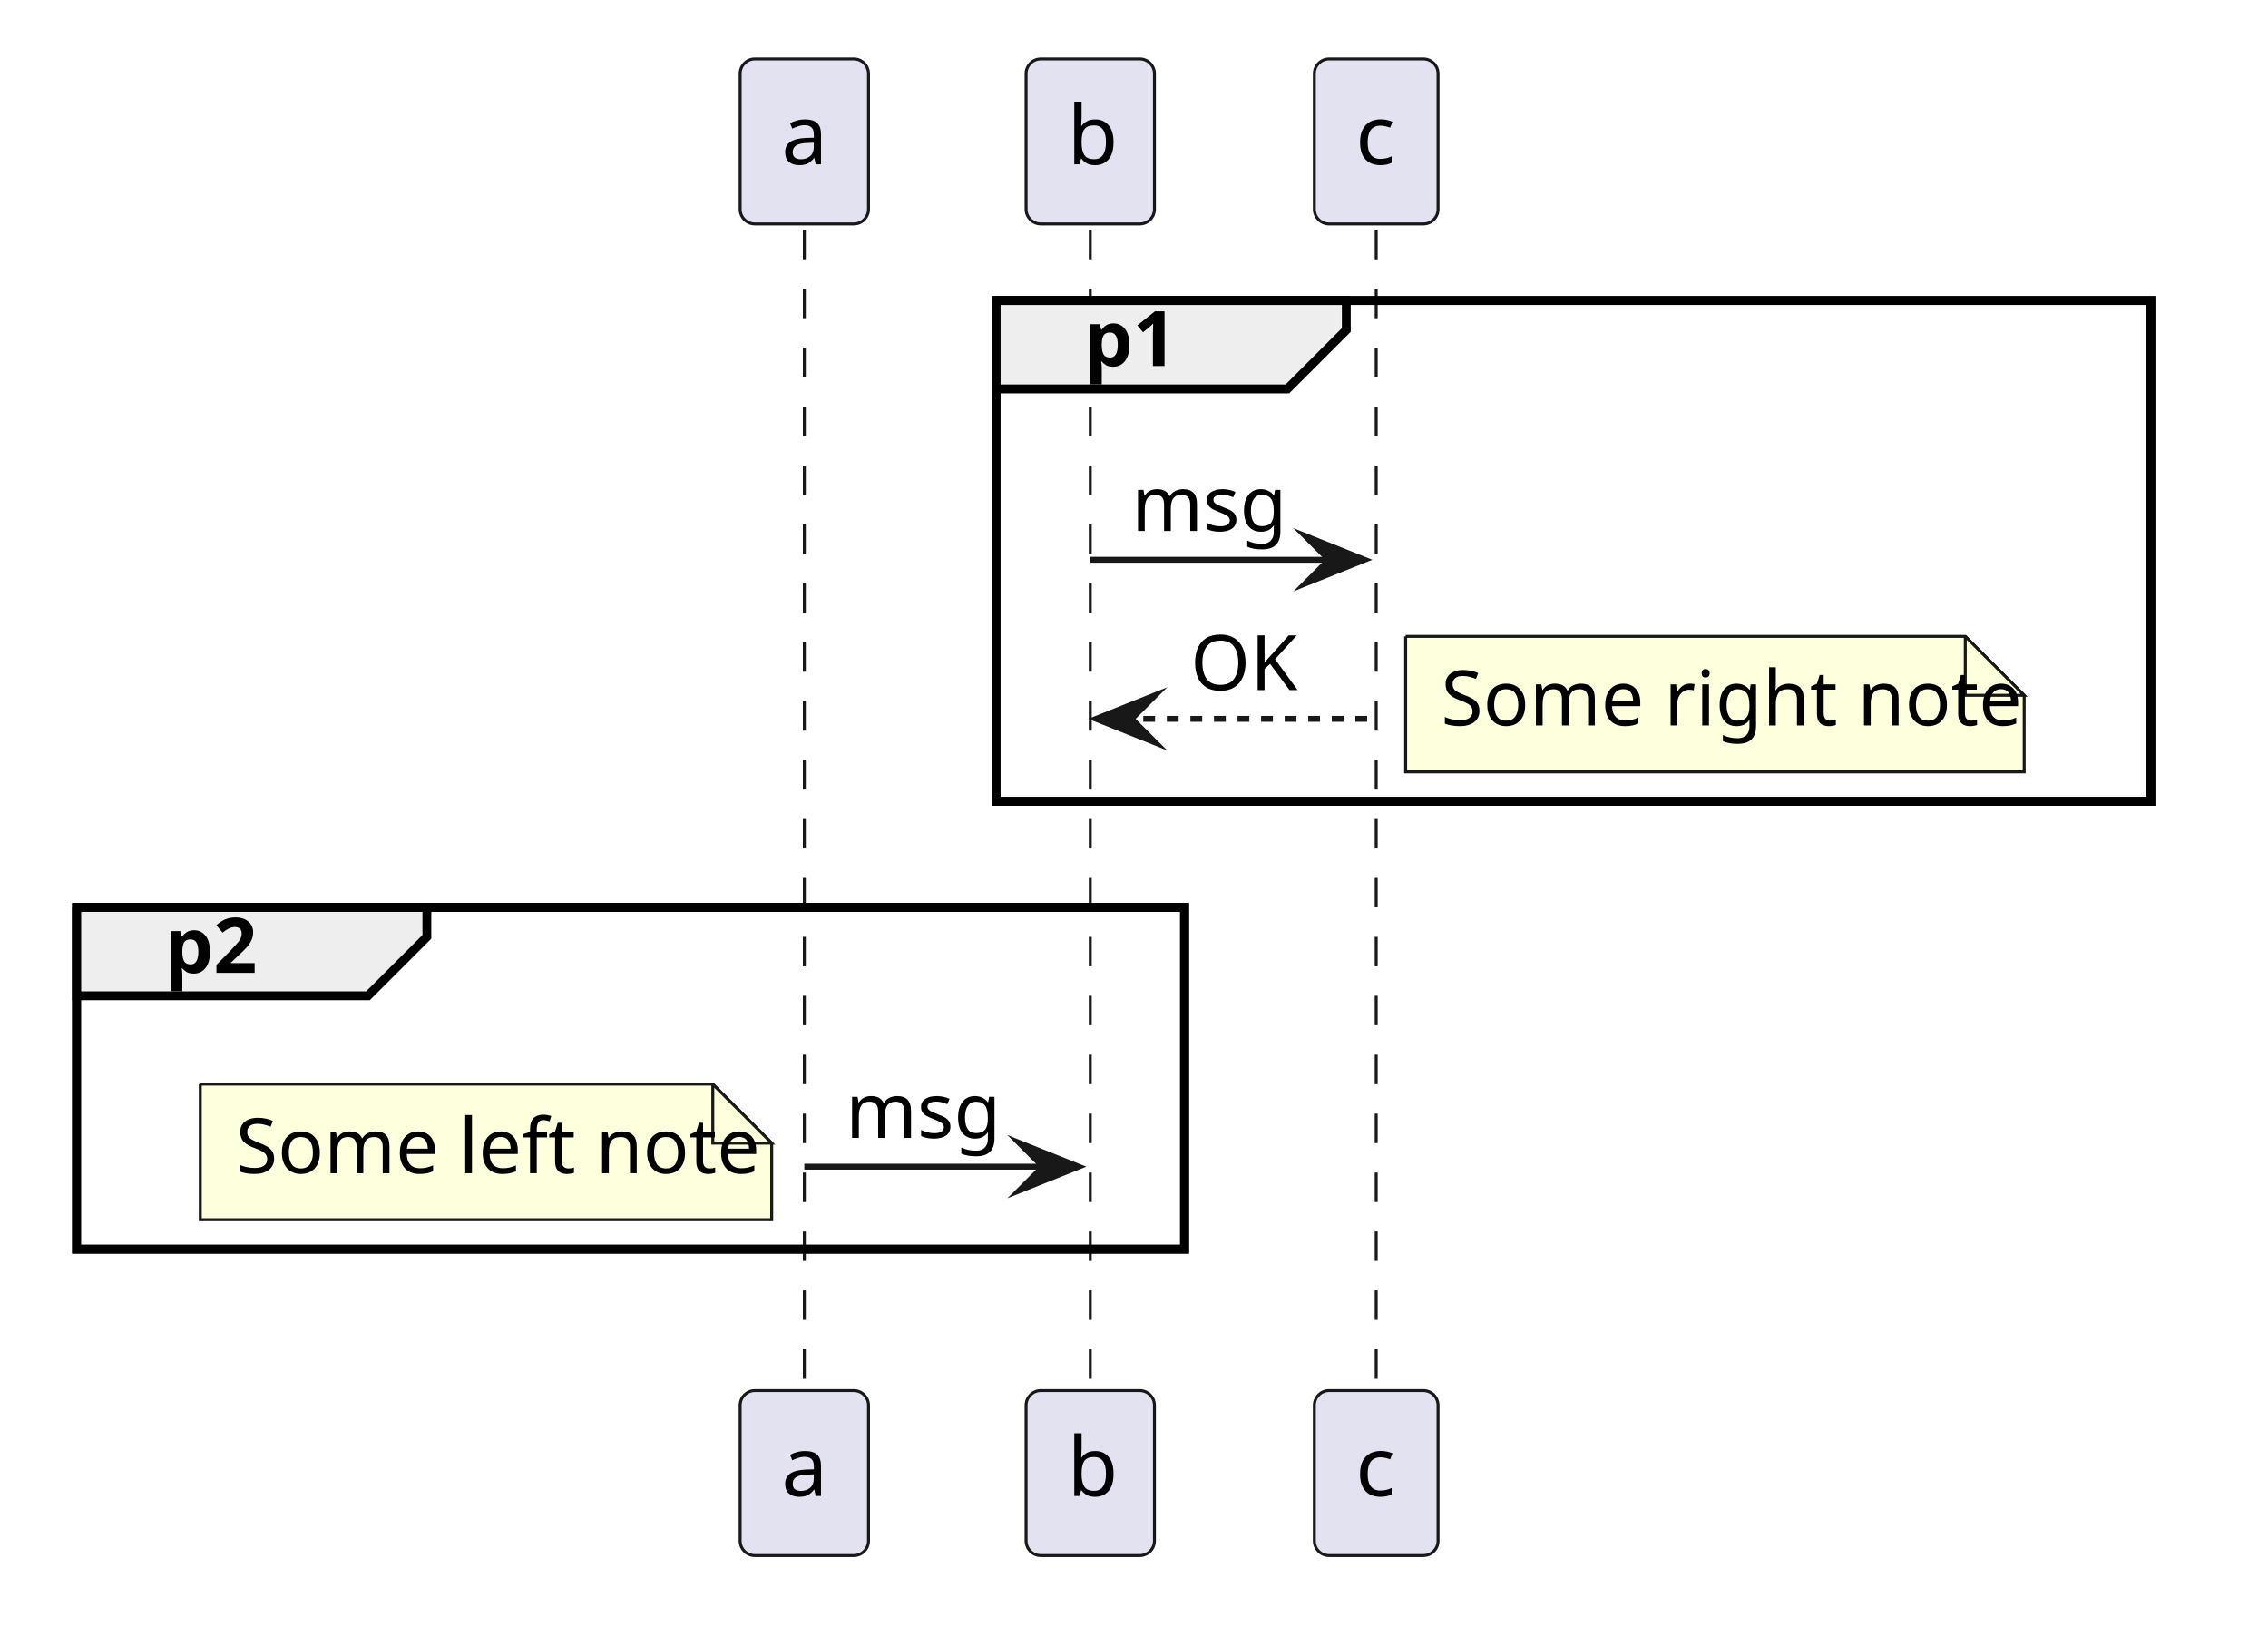
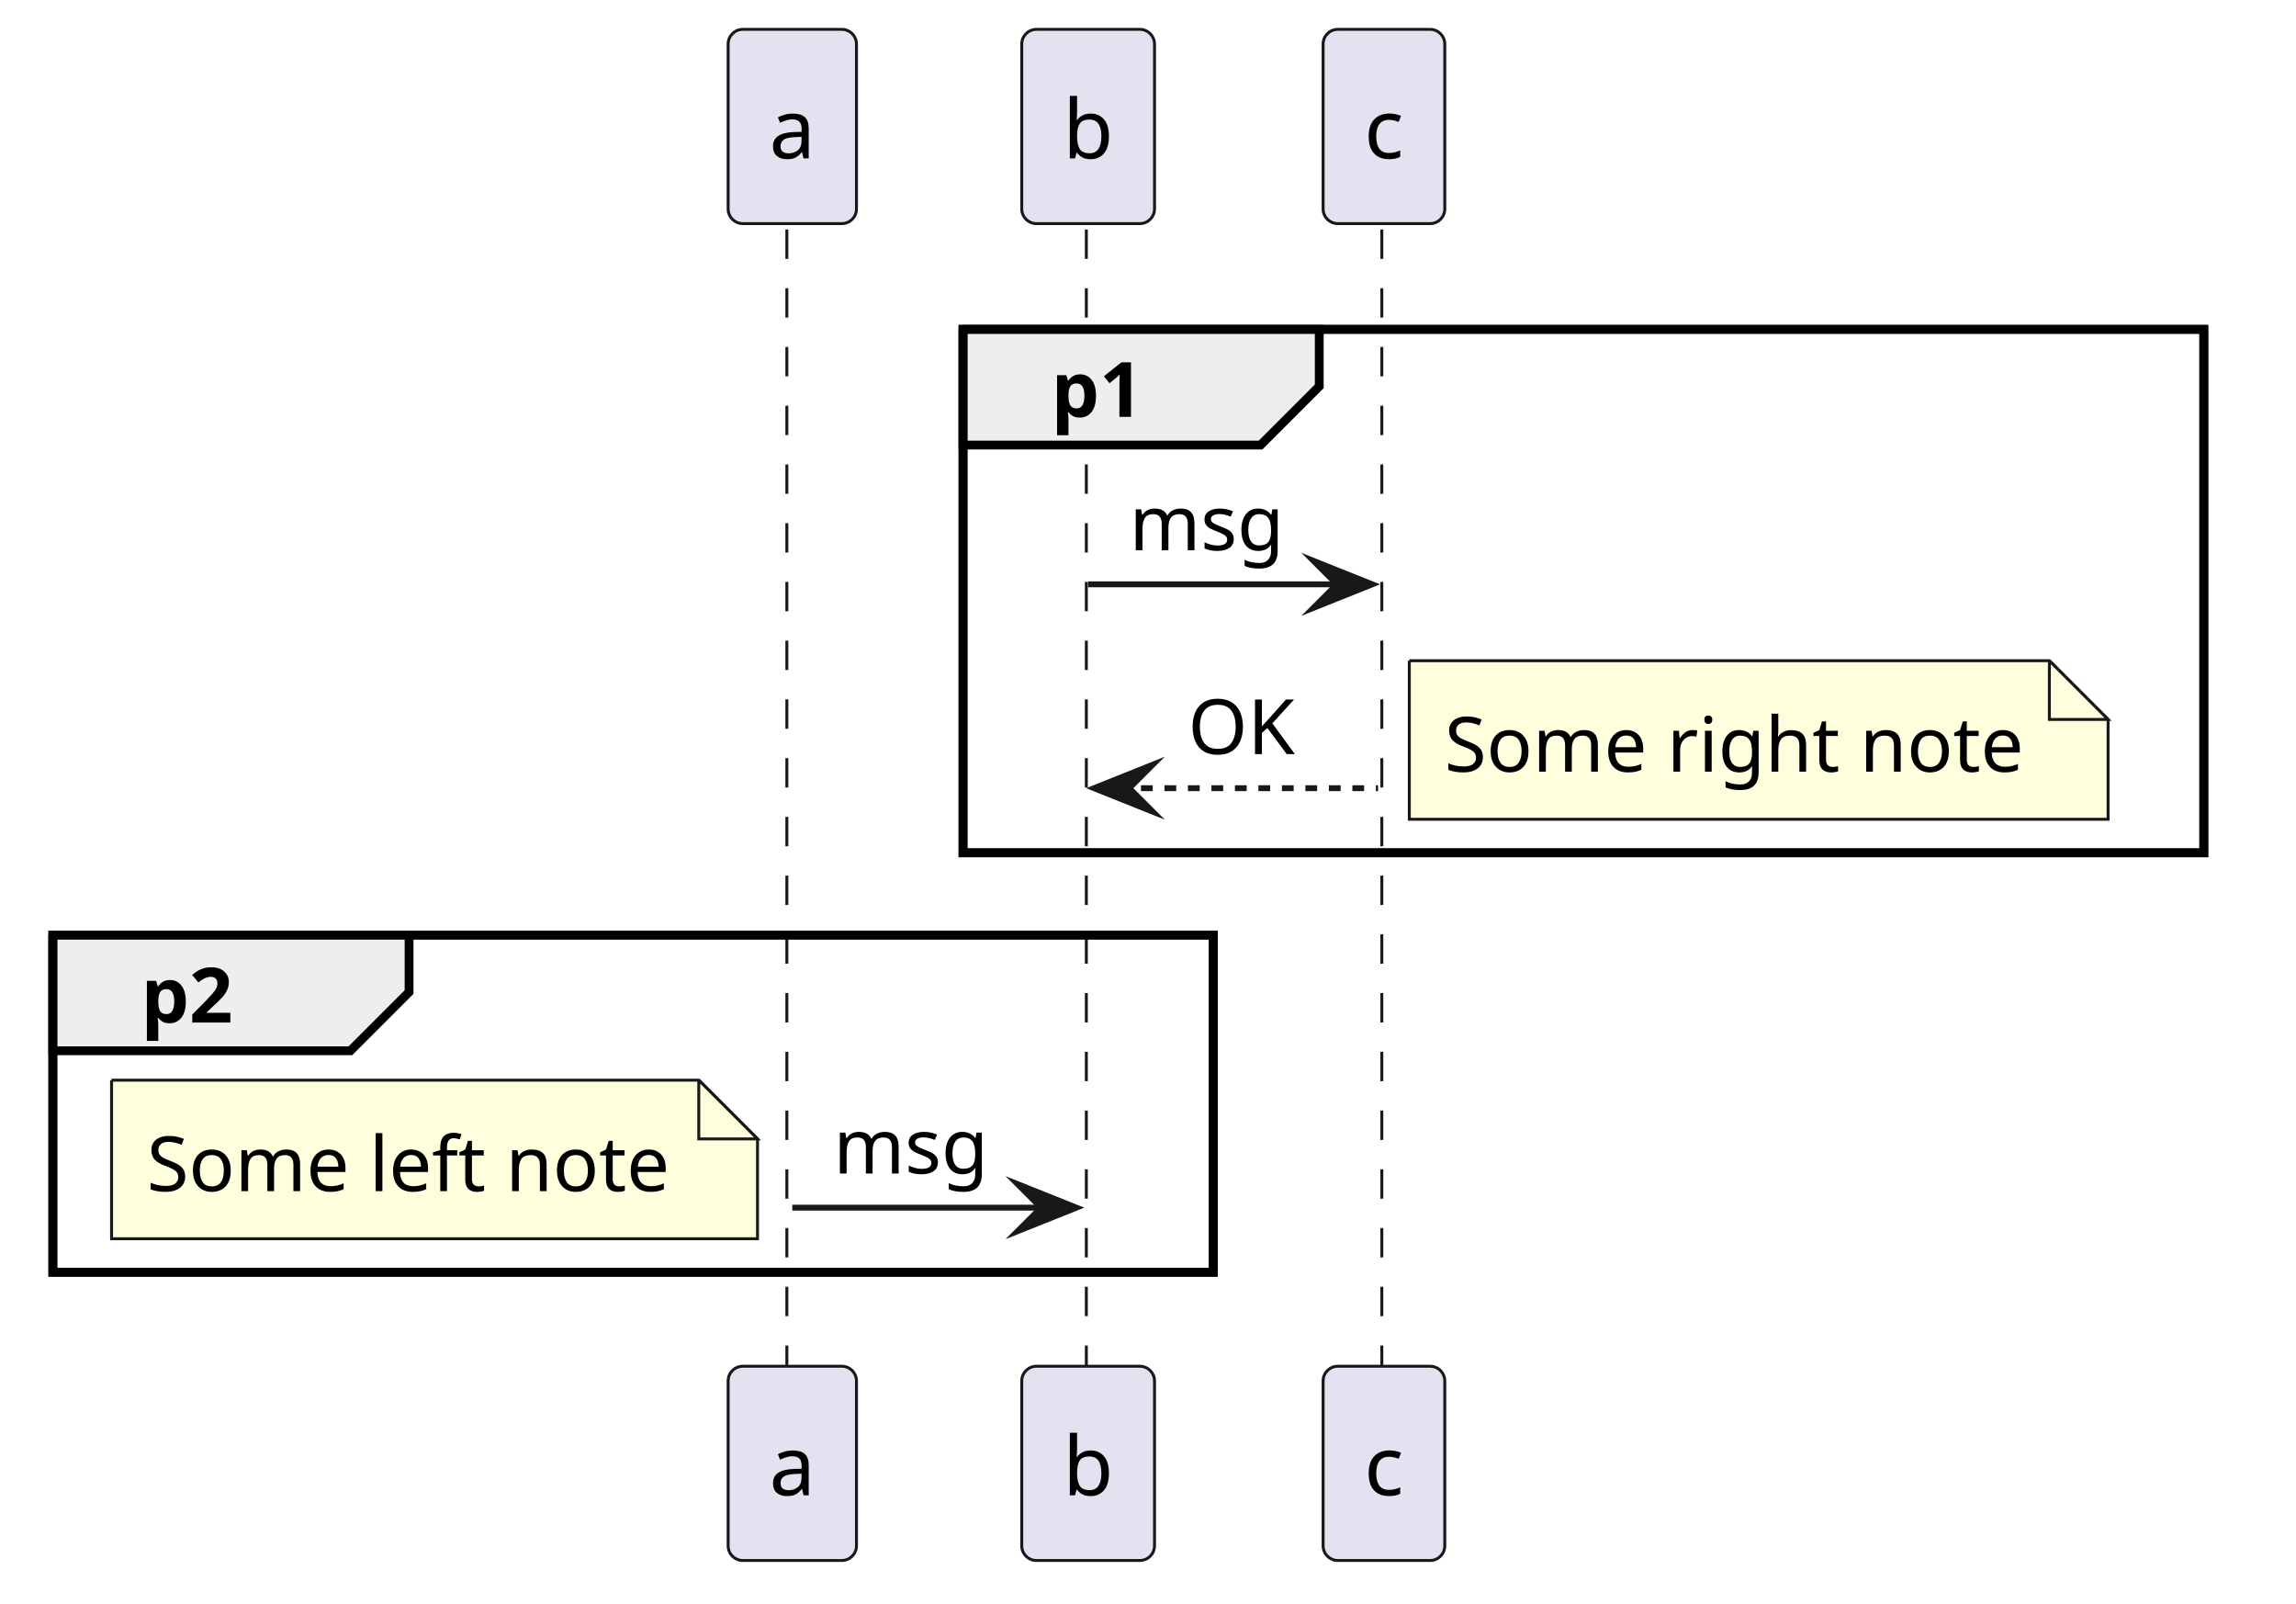
- <svg xmlns="http://www.w3.org/2000/svg" contentStyleType="text/css" data-diagram-type="SEQUENCE" height="276px" preserveAspectRatio="none" style="width:385px;height:276px;background:#FFFFFF;" version="1.1" viewBox="0 0 385 276" width="385px" zoomAndPan="magnify">
+ <svg xmlns="http://www.w3.org/2000/svg" contentStyleType="text/css" data-diagram-type="SEQUENCE" height="273px" preserveAspectRatio="none" style="width:391px;height:273px;background:#FFFFFF;" version="1.1" viewBox="0 0 391 273" width="391px" zoomAndPan="magnify">
  <defs />
-   <g font-family="sans-serif" lengthAdjust="spacing">
-     <rect fill="none" height="85" style="stroke:#000;stroke-width:1.5;" width="196.038" x="169.075" y="51" />
-     <rect fill="none" height="58" style="stroke:#000;stroke-width:1.5;" width="188.075" x="13" y="154" />
-     <g>
-       <rect fill="#000" fill-opacity="0" height="197" width="8" x="133.038" y="39" />
-       <line style="stroke:#181818;stroke-width:0.5;stroke-dasharray:5,5;" x1="136.538" x2="136.538" y1="39" y2="236" />
+   <g>
+     <rect fill="none" height="89.118" style="stroke:#000000;stroke-width:1.5;" width="211.3" x="163.999" y="56.068" />
+     <rect fill="none" height="57.412" style="stroke:#000000;stroke-width:1.5;" width="197.609" x="9" y="159.186" />
+     <g class="participant-lifeline" data-entity-uid="part1" data-qualified-name="a" data-source-line="1" id="part1-lifeline">
+       <g>
+         <rect fill="#000000" fill-opacity="0" height="194.53" width="8" x="130.927" y="39.068" />
+         <line style="stroke:#181818;stroke-width:0.5;stroke-dasharray:5,5;" x1="134" x2="134" y1="39.068" y2="233.598" />
+       </g>
    </g>
-     <g>
-       <rect fill="#000" fill-opacity="0" height="197" width="8" x="181.575" y="39" />
-       <line style="stroke:#181818;stroke-width:0.5;stroke-dasharray:5,5;" x1="185.075" x2="185.075" y1="39" y2="236" />
+     <g class="participant-lifeline" data-entity-uid="part2" data-qualified-name="b" data-source-line="4" id="part2-lifeline">
+       <g>
+         <rect fill="#000000" fill-opacity="0" height="194.53" width="8" x="181.304" y="39.068" />
+         <line style="stroke:#181818;stroke-width:0.5;stroke-dasharray:5,5;" x1="184.999" x2="184.999" y1="39.068" y2="233.598" />
+       </g>
    </g>
-     <g>
-       <rect fill="#000" fill-opacity="0" height="197" width="8" x="230.113" y="39" />
-       <line style="stroke:#181818;stroke-width:0.5;stroke-dasharray:5,5;" x1="233.613" x2="233.613" y1="39" y2="236" />
+     <g class="participant-lifeline" data-entity-uid="part3" data-qualified-name="c" data-source-line="4" id="part3-lifeline">
+       <g>
+         <rect fill="#000000" fill-opacity="0" height="194.53" width="8" x="231.681" y="39.068" />
+         <line style="stroke:#181818;stroke-width:0.5;stroke-dasharray:5,5;" x1="235.321" x2="235.321" y1="39.068" y2="233.598" />
+       </g>
    </g>
-     <rect fill="#E2E2F0" height="28" rx="2.5" ry="2.5" style="stroke:#181818;stroke-width:0.5;" width="21.788" x="125.644" y="10" />
-     <text fill="#000" font-size="14" x="132.644" y="27.889">a</text>
-     <rect fill="#E2E2F0" height="28" rx="2.5" ry="2.5" style="stroke:#181818;stroke-width:0.5;" width="21.788" x="174.181" y="10" />
-     <text fill="#000" font-size="14" x="181.181" y="27.889">b</text>
-     <rect fill="#E2E2F0" height="28" rx="2.5" ry="2.5" style="stroke:#181818;stroke-width:0.5;" width="21" x="223.113" y="10" />
-     <text fill="#000" font-size="14" x="230.113" y="27.889">c</text>
-     <rect fill="#E2E2F0" height="28" rx="2.5" ry="2.5" style="stroke:#181818;stroke-width:0.5;" width="21.788" x="125.644" y="236" />
-     <text fill="#000" font-size="14" x="132.644" y="253.889">a</text>
-     <rect fill="#E2E2F0" height="28" rx="2.5" ry="2.5" style="stroke:#181818;stroke-width:0.5;" width="21.788" x="174.181" y="236" />
-     <text fill="#000" font-size="14" x="181.181" y="253.889">b</text>
-     <rect fill="#E2E2F0" height="28" rx="2.5" ry="2.5" style="stroke:#181818;stroke-width:0.5;" width="21" x="223.113" y="236" />
-     <text fill="#000" font-size="14" x="230.113" y="253.889">c</text>
-     <path d="M169.075,51 L228.538,51 L228.538,56 L218.538,66 L169.075,66 L169.075,51" fill="#EEE" style="stroke:#000;stroke-width:1.5;" />
-     <rect fill="none" height="85" style="stroke:#000;stroke-width:1.5;" width="196.038" x="169.075" y="51" />
-     <text fill="#000" font-size="13" font-weight="700" textLength="14.463" x="184.075" y="62.111">p1</text>
-     <polygon fill="#181818" points="221.613,91,231.613,95,221.613,99,225.613,95" style="stroke:#181818;stroke-width:1;stroke-linejoin:miter;stroke-miterlimit:10;" />
-     <line style="stroke:#181818;stroke-width:1;" x1="185.075" x2="227.613" y1="95" y2="95" />
-     <text fill="#000" font-size="13" textLength="24.538" x="192.075" y="90.111">msg</text>
-     <polygon fill="#181818" points="196.075,118,186.075,122,196.075,126,192.075,122" style="stroke:#181818;stroke-width:1;stroke-linejoin:miter;stroke-miterlimit:10;" />
-     <line style="stroke:#181818;stroke-width:1;stroke-dasharray:2,2;" x1="190.075" x2="232.613" y1="122" y2="122" />
-     <text fill="#000" font-size="13" textLength="18.769" x="202.075" y="117.111">OK</text>
-     <path d="M238.613,108 L238.613,131 L343.613,131 L343.613,118 L333.613,108 L238.613,108" fill="#FEFFDD" style="stroke:#181818;stroke-width:0.5;" />
-     <path d="M333.613,108 L333.613,118 L343.613,118 L333.613,108" fill="#FEFFDD" style="stroke:#181818;stroke-width:0.5;" />
-     <text fill="#000" font-size="13" textLength="84.5" x="244.613" y="123.111">Some right note</text>
-     <path d="M13,154 L72.463,154 L72.463,159 L62.463,169 L13,169 L13,154" fill="#EEE" style="stroke:#000;stroke-width:1.5;" />
-     <rect fill="none" height="58" style="stroke:#000;stroke-width:1.5;" width="188.075" x="13" y="154" />
-     <text fill="#000" font-size="13" font-weight="700" textLength="14.463" x="28" y="165.111">p2</text>
-     <polygon fill="#181818" points="173.075,194,183.075,198,173.075,202,177.075,198" style="stroke:#181818;stroke-width:1;stroke-linejoin:miter;stroke-miterlimit:10;" />
-     <line style="stroke:#181818;stroke-width:1;" x1="136.538" x2="179.075" y1="198" y2="198" />
-     <text fill="#000" font-size="13" textLength="24.538" x="143.538" y="193.111">msg</text>
-     <path d="M34,184 L34,207 L131,207 L131,194 L121,184 L34,184" fill="#FEFFDD" style="stroke:#181818;stroke-width:0.5;" />
-     <path d="M121,184 L121,194 L131,194 L121,184" fill="#FEFFDD" style="stroke:#181818;stroke-width:0.5;" />
-     <text fill="#000" font-size="13" textLength="76.538" x="40" y="199.111">Some left note</text>
+     <g class="participant participant-head" data-entity-uid="part1" data-qualified-name="a" data-source-line="1" id="part1-head">
+       <rect fill="#E2E2F0" height="33.068" rx="2.5" ry="2.5" style="stroke:#181818;stroke-width:0.5;" width="21.854" x="124" y="5" />
+       <text fill="#000000" font-family="sans-serif" font-size="14" lengthAdjust="spacing" textLength="7.854" x="131" y="26.966">a</text>
+     </g>
+     <g class="participant participant-tail" data-entity-uid="part1" data-qualified-name="a" data-source-line="1" id="part1-tail">
+       <rect fill="#E2E2F0" height="33.068" rx="2.5" ry="2.5" style="stroke:#181818;stroke-width:0.5;" width="21.854" x="124" y="232.598" />
+       <text fill="#000000" font-family="sans-serif" font-size="14" lengthAdjust="spacing" textLength="7.854" x="131" y="254.564">a</text>
+     </g>
+     <g class="participant participant-head" data-entity-uid="part2" data-qualified-name="b" data-source-line="4" id="part2-head">
+       <rect fill="#E2E2F0" height="33.068" rx="2.5" ry="2.5" style="stroke:#181818;stroke-width:0.5;" width="22.61" x="173.999" y="5" />
+       <text fill="#000000" font-family="sans-serif" font-size="14" lengthAdjust="spacing" textLength="8.61" x="180.999" y="26.966">b</text>
+     </g>
+     <g class="participant participant-tail" data-entity-uid="part2" data-qualified-name="b" data-source-line="4" id="part2-tail">
+       <rect fill="#E2E2F0" height="33.068" rx="2.5" ry="2.5" style="stroke:#181818;stroke-width:0.5;" width="22.61" x="173.999" y="232.598" />
+       <text fill="#000000" font-family="sans-serif" font-size="14" lengthAdjust="spacing" textLength="8.61" x="180.999" y="254.564">b</text>
+     </g>
+     <g class="participant participant-head" data-entity-uid="part3" data-qualified-name="c" data-source-line="4" id="part3-head">
+       <rect fill="#E2E2F0" height="33.068" rx="2.5" ry="2.5" style="stroke:#181818;stroke-width:0.5;" width="20.72" x="225.321" y="5" />
+       <text fill="#000000" font-family="sans-serif" font-size="14" lengthAdjust="spacing" textLength="6.72" x="232.321" y="26.966">c</text>
+     </g>
+     <g class="participant participant-tail" data-entity-uid="part3" data-qualified-name="c" data-source-line="4" id="part3-tail">
+       <rect fill="#E2E2F0" height="33.068" rx="2.5" ry="2.5" style="stroke:#181818;stroke-width:0.5;" width="20.72" x="225.321" y="232.598" />
+       <text fill="#000000" font-family="sans-serif" font-size="14" lengthAdjust="spacing" textLength="6.72" x="232.321" y="254.564">c</text>
+     </g>
+     <path d="M163.999,56.068 L224.664,56.068 L224.664,65.774 L214.664,75.774 L163.999,75.774 L163.999,56.068" fill="#EEEEEE" style="stroke:#000000;stroke-width:1.5;" />
+     <rect fill="none" height="89.118" style="stroke:#000000;stroke-width:1.5;" width="211.3" x="163.999" y="56.068" />
+     <text fill="#000000" font-family="sans-serif" font-size="13" font-weight="700" lengthAdjust="spacing" textLength="15.665" x="178.999" y="70.965">p1</text>
+     <g class="message" data-entity-1="part2" data-entity-2="part3" data-source-line="4" id="msg1">
+       <polygon fill="#181818" points="223.681,95.48,233.681,99.48,223.681,103.48,227.681,99.48" style="stroke:#181818;stroke-width:1;stroke-linejoin:miter;stroke-miterlimit:10;" />
+       <line style="stroke:#181818;stroke-width:1;" x1="185.304" x2="229.681" y1="99.48" y2="99.48" />
+       <text fill="#000000" font-family="sans-serif" font-size="13" lengthAdjust="spacing" textLength="26.377" x="192.304" y="93.671">msg</text>
+     </g>
+     <g class="message" data-entity-1="part3" data-entity-2="part2" data-source-line="5" id="msg2">
+       <polygon fill="#181818" points="196.304,130.186,186.304,134.186,196.304,138.186,192.304,134.186" style="stroke:#181818;stroke-width:1;stroke-linejoin:miter;stroke-miterlimit:10;" />
+       <line style="stroke:#181818;stroke-width:1;stroke-dasharray:2,2;" x1="190.304" x2="234.681" y1="134.186" y2="134.186" />
+       <text fill="#000000" font-family="sans-serif" font-size="13" lengthAdjust="spacing" textLength="18.2" x="202.304" y="128.377">OK</text>
+     </g>
+     <path d="M240,112.48 L240,139.48 L359,139.48 L359,122.48 L349,112.48 L240,112.48" fill="#FEFFDD" style="stroke:#181818;stroke-width:0.5;" />
+     <path d="M349,112.48 L349,122.48 L359,122.48 L349,112.48" fill="#FEFFDD" style="stroke:#181818;stroke-width:0.5;" />
+     <text fill="#000000" font-family="sans-serif" font-size="13" lengthAdjust="spacing" textLength="98.618" x="246" y="131.377">Some right note</text>
+     <path d="M9,159.186 L69.665,159.186 L69.665,168.892 L59.665,178.892 L9,178.892 L9,159.186" fill="#EEEEEE" style="stroke:#000000;stroke-width:1.5;" />
+     <rect fill="none" height="57.412" style="stroke:#000000;stroke-width:1.5;" width="197.609" x="9" y="159.186" />
+     <text fill="#000000" font-family="sans-serif" font-size="13" font-weight="700" lengthAdjust="spacing" textLength="15.665" x="24" y="174.083">p2</text>
+     <g class="message" data-entity-1="part1" data-entity-2="part2" data-source-line="10" id="msg4">
+       <polygon fill="#181818" points="173.304,201.598,183.304,205.598,173.304,209.598,177.304,205.598" style="stroke:#181818;stroke-width:1;stroke-linejoin:miter;stroke-miterlimit:10;" />
+       <line style="stroke:#181818;stroke-width:1;" x1="134.927" x2="179.304" y1="205.598" y2="205.598" />
+       <text fill="#000000" font-family="sans-serif" font-size="13" lengthAdjust="spacing" textLength="26.377" x="141.927" y="199.789">msg</text>
+     </g>
+     <path d="M19,183.892 L19,210.892 L129,210.892 L129,193.892 L119,183.892 L19,183.892" fill="#FEFFDD" style="stroke:#181818;stroke-width:0.5;" />
+     <path d="M119,183.892 L119,193.892 L129,193.892 L119,183.892" fill="#FEFFDD" style="stroke:#181818;stroke-width:0.5;" />
+     <text fill="#000000" font-family="sans-serif" font-size="13" lengthAdjust="spacing" textLength="89.024" x="25" y="202.789">Some left note</text>
  </g>
</svg>
